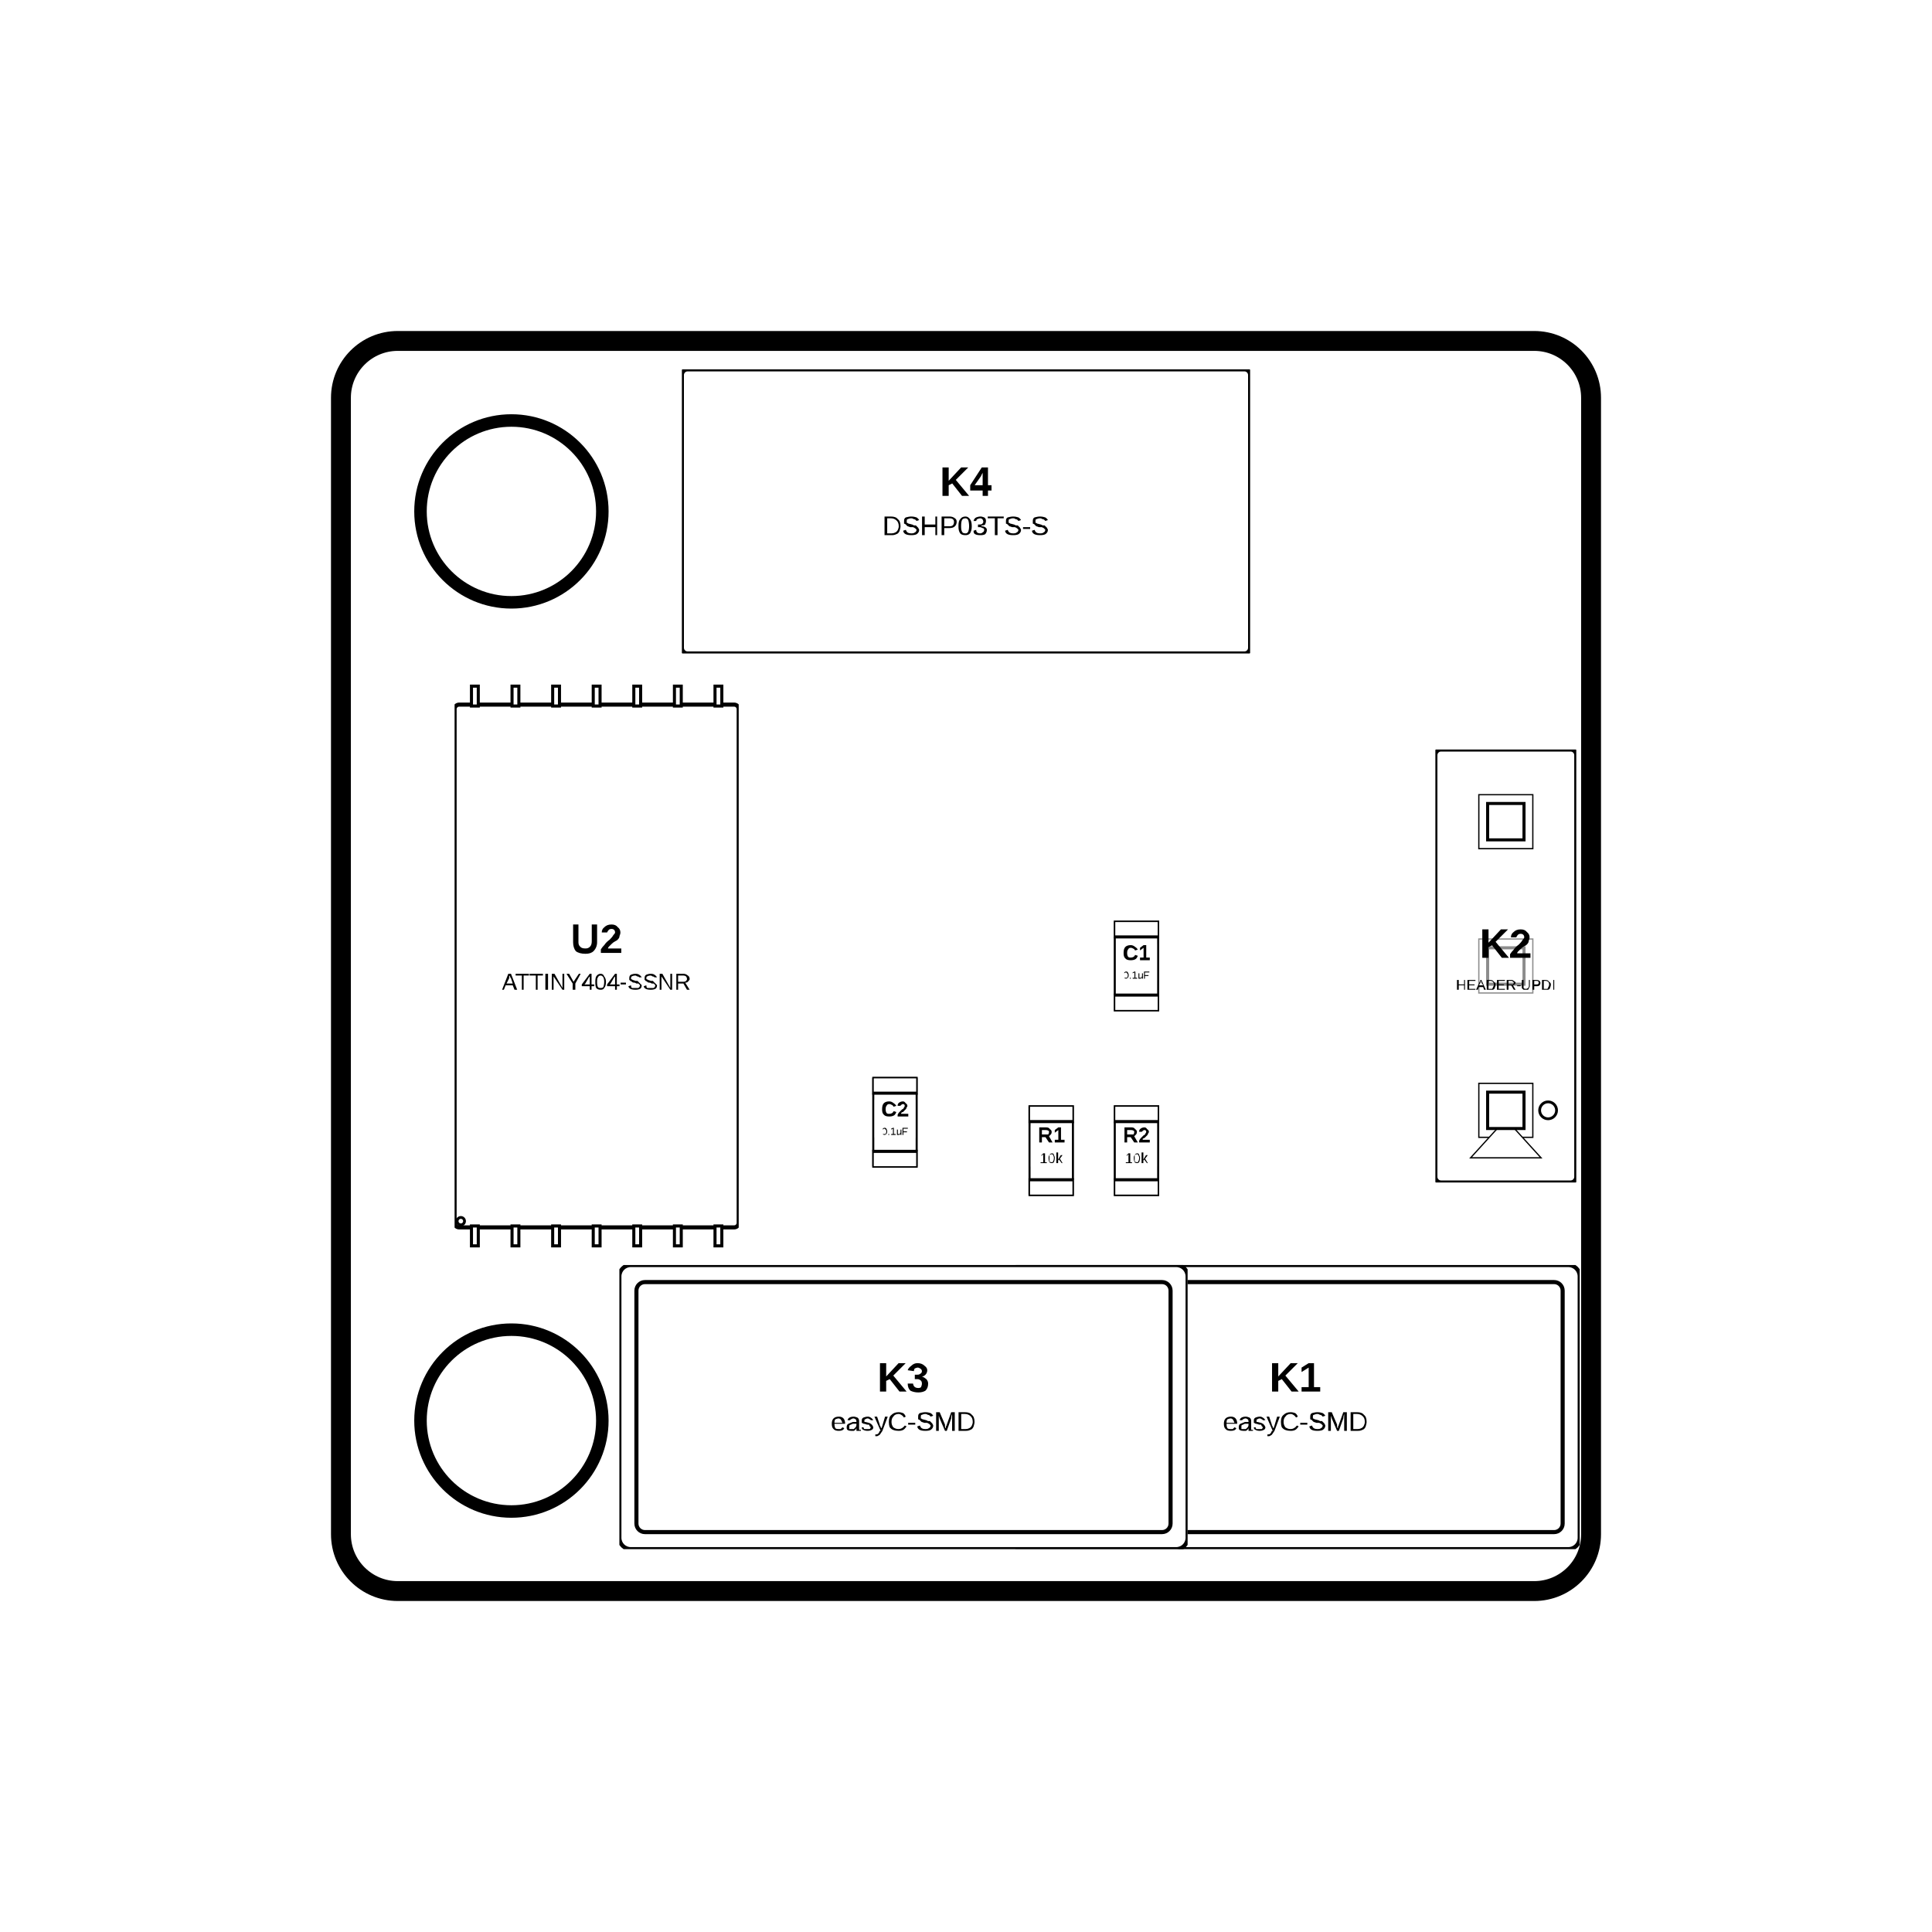
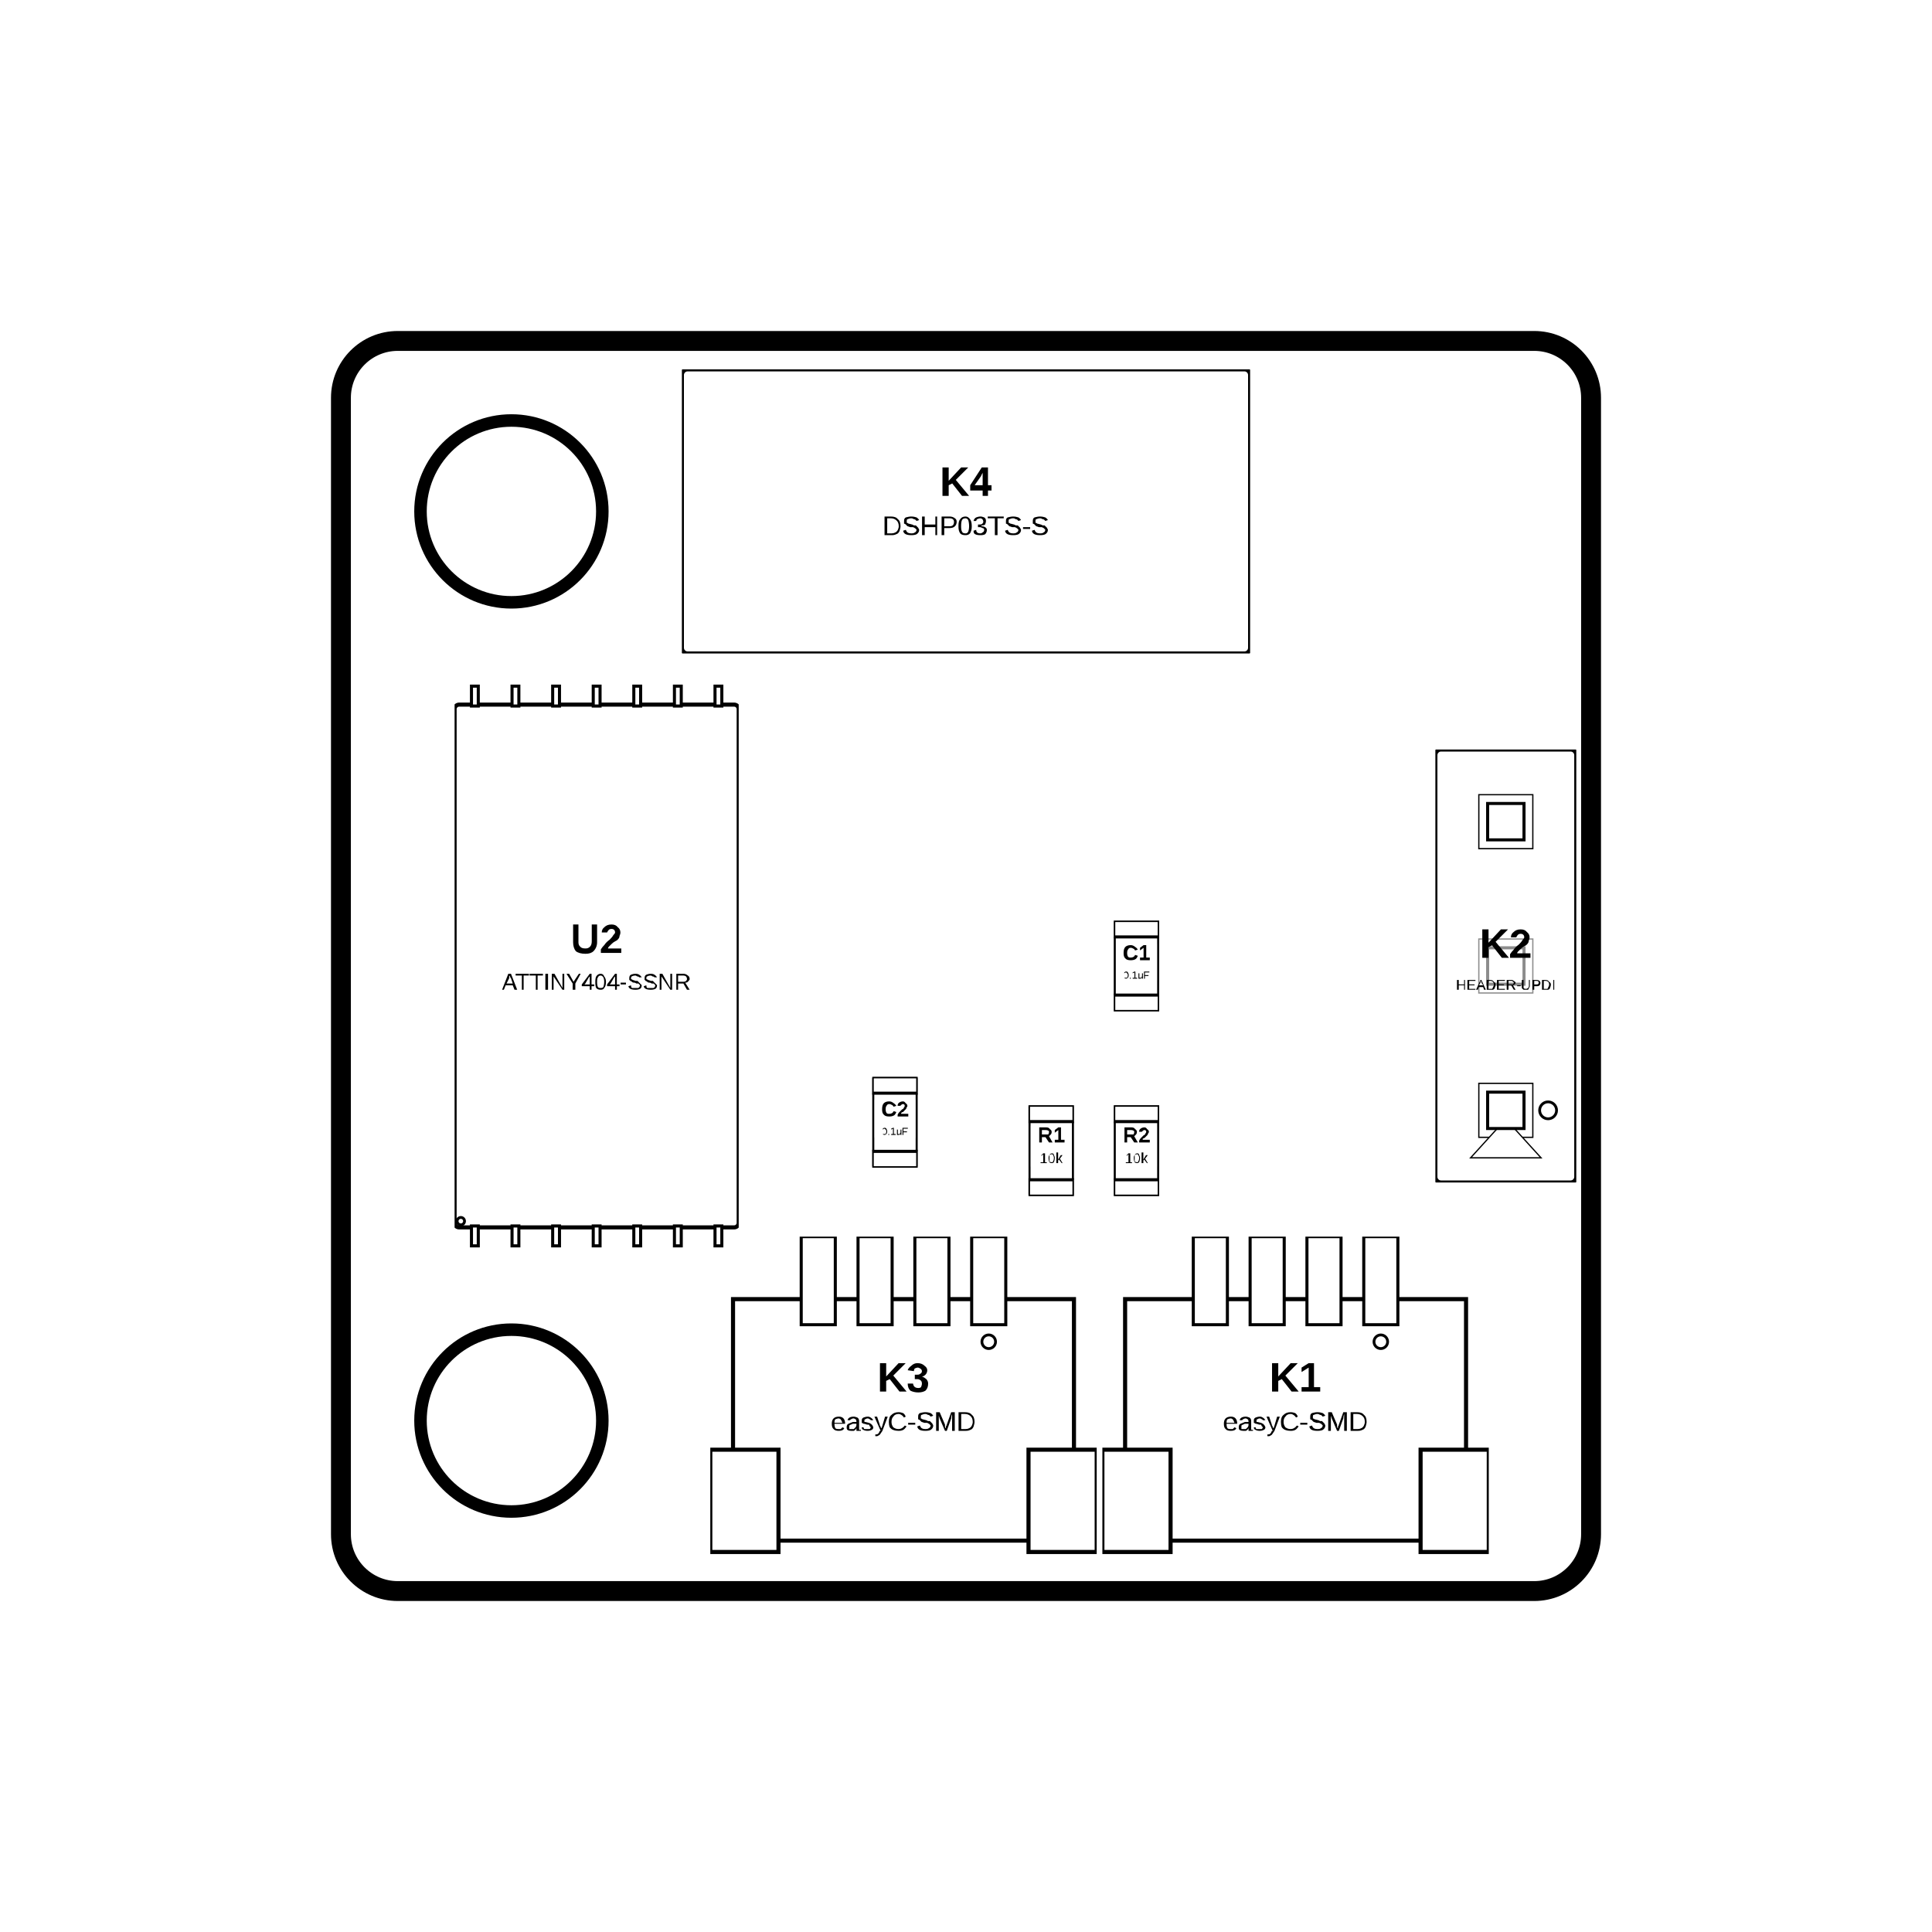
<svg xmlns="http://www.w3.org/2000/svg" viewBox="64 122 34 34">
  <defs>
    <style>
.page { fill: var(--brd-page, #FFFFFF); }
.board { fill: var(--brd-board-fill, #FFFFFF); stroke: var(--brd-board-outline, #000000); stroke-width: 0.35; }
.edge-cut { fill: none; stroke: var(--brd-board-outline, #000000); stroke-width: 0.25; }
.component { fill: var(--brd-component-fill, #FFFFFF); stroke: var(--brd-component-outline, #000000); stroke-width: 0.18; }
.mechanical-pad { fill: var(--brd-page, #FFFFFF); stroke: var(--brd-component-outline, #000000); stroke-width: 0.18; }
.mounting-hole { fill: var(--brd-page, #FFFFFF); stroke: var(--brd-component-outline, #000000); stroke-width: 0.22; }
.reference { fill: var(--brd-text, #000000); font-family: Arial, sans-serif; font-size: 0.72px; text-anchor: middle; paint-order: stroke; stroke: var(--brd-plate, #FFFFFF); stroke-width: 0.35px; }
.indicator-plate { fill: var(--brd-plate, #FFFFFF); fill-opacity: .55; }
.indicator-text { fill: var(--brd-plate-text, #000000); }
</style>
  </defs>
  <rect class="page" x="64" y="122" width="34" height="34" />
  <rect class="board" x="70" y="128" width="22" height="22" rx="1.0" />
  <polyline class="edge-cut" points="71,150 91,150" />
  <polyline class="edge-cut" points="70,129 70,149" />
  <polyline class="edge-cut" points="92,149 92,129" />
  <polyline class="edge-cut" points="91,128 71,128" />
  <polyline class="edge-cut" points="70,129 70.009,128.869 70.034,128.741 70.076,128.617 70.134,128.5 70.207,128.391 70.293,128.293 70.391,128.207 70.5,128.134 70.617,128.076 70.741,128.034 70.87,128.009 71,128" />
  <polyline class="edge-cut" points="92,149 91.991,149.131 91.966,149.259 91.924,149.383 91.866,149.5 91.793,149.609 91.707,149.707 91.609,149.793 91.5,149.866 91.383,149.924 91.259,149.966 91.13,149.991 91,150" />
  <polyline class="edge-cut" points="91,128 91.13,128.009 91.259,128.034 91.383,128.076 91.5,128.134 91.609,128.207 91.707,128.293 91.793,128.391 91.866,128.5 91.924,128.617 91.966,128.741 91.991,128.869 92,129" />
  <polyline class="edge-cut" points="71,150 70.87,149.991 70.741,149.966 70.617,149.924 70.5,149.866 70.391,149.793 70.293,149.707 70.207,149.609 70.134,149.5 70.076,149.383 70.034,149.259 70.009,149.131 70,149" />
  <g class="board-component" data-reference="U2" data-oomp-id="electronic_ic_soic_14_microcontroller_8_bit_avr_microchip_attiny404_ssnr" tabindex="0" transform="translate(74.5 139) rotate(-180)">
    <g transform="translate(0 0) rotate(90)">
      <svg x="-5" y="-2.5" width="10" height="5" viewBox="0 0 10 5" preserveAspectRatio="xMidYMid meet">
        <rect x="0" y="0" width="10" height="5" fill="none" stroke="none" />
        <rect x="0.4" y="0" width="9.2" height="5" rx="0.08" ry="0.08" fill="#FFFFFF" stroke="#000000" stroke-width="0.072" />
        <rect x="0.075" y="0.297" width="0.35" height="0.12" fill="#FFFFFF" stroke="#000000" stroke-width="0.054" class="pad" />
        <rect x="0.075" y="1.011" width="0.35" height="0.12" fill="#FFFFFF" stroke="#000000" stroke-width="0.054" class="pad" />
        <rect x="0.075" y="1.726" width="0.35" height="0.12" fill="#FFFFFF" stroke="#000000" stroke-width="0.054" class="pad" />
        <rect x="0.075" y="2.44" width="0.35" height="0.12" fill="#FFFFFF" stroke="#000000" stroke-width="0.054" class="pad" />
        <rect x="0.075" y="3.154" width="0.35" height="0.12" fill="#FFFFFF" stroke="#000000" stroke-width="0.054" class="pad" />
        <rect x="0.075" y="3.869" width="0.35" height="0.12" fill="#FFFFFF" stroke="#000000" stroke-width="0.054" class="pad" />
        <rect x="0.075" y="4.583" width="0.35" height="0.12" fill="#FFFFFF" stroke="#000000" stroke-width="0.054" class="pad" />
        <rect x="9.575" y="0.297" width="0.35" height="0.12" fill="#FFFFFF" stroke="#000000" stroke-width="0.054" class="pad" />
        <rect x="9.575" y="1.011" width="0.35" height="0.12" fill="#FFFFFF" stroke="#000000" stroke-width="0.054" class="pad" />
        <rect x="9.575" y="1.726" width="0.35" height="0.12" fill="#FFFFFF" stroke="#000000" stroke-width="0.054" class="pad" />
        <rect x="9.575" y="2.44" width="0.35" height="0.12" fill="#FFFFFF" stroke="#000000" stroke-width="0.054" class="pad" />
        <rect x="9.575" y="3.154" width="0.35" height="0.12" fill="#FFFFFF" stroke="#000000" stroke-width="0.054" class="pad" />
        <rect x="9.575" y="3.869" width="0.35" height="0.12" fill="#FFFFFF" stroke="#000000" stroke-width="0.054" class="pad" />
        <rect x="9.575" y="4.583" width="0.35" height="0.12" fill="#FFFFFF" stroke="#000000" stroke-width="0.054" class="pad" />
        <circle cx="0.51" cy="0.11" r="0.065" fill="#FFFFFF" stroke="#000000" stroke-width="0.049" />
      </svg>
    </g>
  </g>
  <g class="board-component" data-reference="K4" data-oomp-id="electronic_switch_slide_surface_mount_dpdt_ck_dshp03ts_s" tabindex="0" transform="translate(81 131) rotate(0)">
    <g transform="translate(0 0) rotate(0)">
      <svg x="-5" y="-2.5" width="10" height="5" viewBox="0 0 10 5" preserveAspectRatio="xMidYMid meet">
        <rect x="0" y="0" width="10" height="5" fill="none" stroke="none" />
        <rect x="0" y="0" width="10" height="5" rx="0.1" ry="0.1" fill="#FFFFFF" stroke="#000000" stroke-width="0.072" />
      </svg>
    </g>
  </g>
-   <g class="board-component" data-reference="K1" data-oomp-id="electronic_connector_easyc_1_25_mm_pitch_surface_mount_right_angle_4_pin_jst_sm04b_gh_tf" tabindex="0" transform="translate(86.8 146.7) rotate(-180)">
+   <g class="board-component" data-reference="K1" data-oomp-id="electronic_connector_jst_sh_1_mm_pitch_surface_mount_right_angle_4_pin_jst_sm04b_srss_tb" tabindex="0" transform="translate(86.8 146.7) rotate(-180)">
    <g transform="translate(0 -0.0625) rotate(0)">
-       <svg x="-5" y="-2.5" width="10" height="5" viewBox="0 0 10 5" preserveAspectRatio="xMidYMid meet">
-         <rect x="0" y="0" width="10" height="5" fill="none" stroke="none" />
-         <rect x="0" y="0" width="10" height="5" rx="0.2" ry="0.2" fill="#FFFFFF" stroke="#000000" stroke-width="0.072" />
-         <rect x="0.3" y="0.3" width="9.4" height="4.4" rx="0.15" ry="0.15" fill="#FFFFFF" stroke="#000000" stroke-width="0.072" />
-         <line x1="2.18" y1="3.732" x2="2.18" y2="1.268" fill="#000000" stroke="#FFFFFF" stroke-width="0.054" />
-         <line x1="4.06" y1="3.732" x2="4.06" y2="1.268" fill="#000000" stroke="#FFFFFF" stroke-width="0.054" />
-         <line x1="5.94" y1="3.732" x2="5.94" y2="1.268" fill="#000000" stroke="#FFFFFF" stroke-width="0.054" />
-         <line x1="7.82" y1="3.732" x2="7.82" y2="1.268" fill="#000000" stroke="#FFFFFF" stroke-width="0.054" />
+       <svg x="-3.4" y="-3" width="6.8" height="6" viewBox="0 0 6.8 6" preserveAspectRatio="xMidYMid meet">
+         <rect x="0" y="0" width="6.8" height="5.55" fill="none" stroke="none" />
+         <rect x="0.4" y="0.65" width="6" height="4.25" fill="#FFFFFF" stroke="#000000" stroke-width="0.072" />
+         <rect x="0" y="0.45" width="1.2" height="1.8" fill="#FFFFFF" stroke="#000000" stroke-width="0.072" />
+         <rect x="5.6" y="0.45" width="1.2" height="1.8" fill="#FFFFFF" stroke="#000000" stroke-width="0.072" />
+         <rect x="1.6" y="4.45" width="0.6" height="1.55" fill="#FFFFFF" stroke="#000000" stroke-width="0.054" class="pad" />
+         <rect x="2.6" y="4.45" width="0.6" height="1.55" fill="#FFFFFF" stroke="#000000" stroke-width="0.054" class="pad" />
+         <rect x="3.6" y="4.45" width="0.6" height="1.55" fill="#FFFFFF" stroke="#000000" stroke-width="0.054" class="pad" />
+         <rect x="4.6" y="4.45" width="0.6" height="1.55" fill="#FFFFFF" stroke="#000000" stroke-width="0.054" class="pad" />
+         <circle cx="1.9" cy="4.15" r="0.12" fill="#FFFFFF" stroke="#000000" stroke-width="0.049" />
      </svg>
    </g>
  </g>
-   <g class="board-component" data-reference="K3" data-oomp-id="electronic_connector_easyc_1_25_mm_pitch_surface_mount_right_angle_4_pin_jst_sm04b_gh_tf" tabindex="0" transform="translate(79.9 146.7) rotate(-180)">
+   <g class="board-component" data-reference="K3" data-oomp-id="electronic_connector_jst_sh_1_mm_pitch_surface_mount_right_angle_4_pin_jst_sm04b_srss_tb" tabindex="0" transform="translate(79.9 146.7) rotate(-180)">
    <g transform="translate(0 -0.0625) rotate(0)">
-       <svg x="-5" y="-2.5" width="10" height="5" viewBox="0 0 10 5" preserveAspectRatio="xMidYMid meet">
-         <rect x="0" y="0" width="10" height="5" fill="none" stroke="none" />
-         <rect x="0" y="0" width="10" height="5" rx="0.2" ry="0.2" fill="#FFFFFF" stroke="#000000" stroke-width="0.072" />
-         <rect x="0.3" y="0.3" width="9.4" height="4.4" rx="0.15" ry="0.15" fill="#FFFFFF" stroke="#000000" stroke-width="0.072" />
-         <line x1="2.18" y1="3.732" x2="2.18" y2="1.268" fill="#000000" stroke="#FFFFFF" stroke-width="0.054" />
-         <line x1="4.06" y1="3.732" x2="4.06" y2="1.268" fill="#000000" stroke="#FFFFFF" stroke-width="0.054" />
-         <line x1="5.94" y1="3.732" x2="5.94" y2="1.268" fill="#000000" stroke="#FFFFFF" stroke-width="0.054" />
-         <line x1="7.82" y1="3.732" x2="7.82" y2="1.268" fill="#000000" stroke="#FFFFFF" stroke-width="0.054" />
+       <svg x="-3.4" y="-3" width="6.8" height="6" viewBox="0 0 6.8 6" preserveAspectRatio="xMidYMid meet">
+         <rect x="0" y="0" width="6.8" height="5.55" fill="none" stroke="none" />
+         <rect x="0.4" y="0.65" width="6" height="4.25" fill="#FFFFFF" stroke="#000000" stroke-width="0.072" />
+         <rect x="0" y="0.45" width="1.2" height="1.8" fill="#FFFFFF" stroke="#000000" stroke-width="0.072" />
+         <rect x="5.6" y="0.45" width="1.2" height="1.8" fill="#FFFFFF" stroke="#000000" stroke-width="0.072" />
+         <rect x="1.6" y="4.45" width="0.6" height="1.55" fill="#FFFFFF" stroke="#000000" stroke-width="0.054" class="pad" />
+         <rect x="2.6" y="4.45" width="0.6" height="1.55" fill="#FFFFFF" stroke="#000000" stroke-width="0.054" class="pad" />
+         <rect x="3.6" y="4.45" width="0.6" height="1.55" fill="#FFFFFF" stroke="#000000" stroke-width="0.054" class="pad" />
+         <rect x="4.6" y="4.45" width="0.6" height="1.55" fill="#FFFFFF" stroke="#000000" stroke-width="0.054" class="pad" />
+         <circle cx="1.9" cy="4.15" r="0.12" fill="#FFFFFF" stroke="#000000" stroke-width="0.049" />
      </svg>
    </g>
  </g>
  <g class="board-component" data-reference="K2" data-oomp-id="electronic_connector_header_2_54_mm_pitch_through_hole_3_pin" tabindex="0" transform="translate(90.5 139) rotate(-90)">
    <g transform="translate(0 0) rotate(-90)">
      <svg x="-1.24" y="-3.81" width="2.48" height="7.62" viewBox="0 0 2.48 7.62" preserveAspectRatio="xMidYMid meet">
        <rect x="0" y="0" width="2.48" height="7.62" fill="none" stroke="none" />
        <rect x="0" y="0" width="2.48" height="7.62" rx="0.1" ry="0.1" fill="#FFFFFF" stroke="#000000" stroke-width="0.072" />
        <rect x="0.765" y="0.795" width="0.95" height="0.95" fill="#FFFFFF" stroke="#000000" stroke-width="0.022" />
        <rect x="0.765" y="3.335" width="0.95" height="0.95" fill="#FFFFFF" stroke="#000000" stroke-width="0.022" />
        <rect x="0.765" y="5.875" width="0.95" height="0.95" fill="#FFFFFF" stroke="#000000" stroke-width="0.022" />
        <polygon points="0.62,0.434 1.86,0.434 1.24,1.116" fill="#FFFFFF" stroke="#000000" stroke-width="0.022" />
        <rect x="0.92" y="0.95" width="0.64" height="0.64" fill="#FFFFFF" stroke="#000000" stroke-width="0.054" class="pad" />
        <rect x="0.92" y="3.49" width="0.64" height="0.64" fill="#FFFFFF" stroke="#000000" stroke-width="0.054" class="pad" />
        <rect x="0.92" y="6.03" width="0.64" height="0.64" fill="#FFFFFF" stroke="#000000" stroke-width="0.054" class="pad" />
        <circle cx="0.496" cy="1.27" r="0.149" fill="#FFFFFF" stroke="#000000" stroke-width="0.049" />
      </svg>
    </g>
  </g>
  <g class="board-component" data-reference="C1" data-oomp-id="electronic_capacitor_0603_100_nano_farad" tabindex="0" transform="translate(84 139) rotate(-90)">
    <g transform="translate(0 0) rotate(0)">
      <svg x="-0.8" y="-0.4" width="1.6" height="0.8" viewBox="0 0 1.6 0.8" preserveAspectRatio="xMidYMid meet">
        <rect x="0" y="0" width="1.6" height="0.8" fill="none" stroke="none" />
        <rect x="0" y="0" width="1.6" height="0.8" rx="0.12" ry="0.12" fill="#FFFFFF" stroke="#000000" stroke-width="0.072" />
        <rect x="-0" y="0" width="0.288" height="0.8" fill="#FFFFFF" stroke="#000000" stroke-width="0.054" class="pad" />
        <rect x="1.312" y="0" width="0.288" height="0.8" fill="#FFFFFF" stroke="#000000" stroke-width="0.054" class="pad" />
      </svg>
    </g>
  </g>
  <g class="board-component" data-reference="C2" data-oomp-id="electronic_capacitor_0603_100_nano_farad" tabindex="0" transform="translate(79.75 141.75) rotate(-90)">
    <g transform="translate(0 0) rotate(0)">
      <svg x="-0.8" y="-0.4" width="1.6" height="0.8" viewBox="0 0 1.6 0.8" preserveAspectRatio="xMidYMid meet">
        <rect x="0" y="0" width="1.6" height="0.8" fill="none" stroke="none" />
        <rect x="0" y="0" width="1.6" height="0.8" rx="0.12" ry="0.12" fill="#FFFFFF" stroke="#000000" stroke-width="0.072" />
        <rect x="-0" y="0" width="0.288" height="0.8" fill="#FFFFFF" stroke="#000000" stroke-width="0.054" class="pad" />
        <rect x="1.312" y="0" width="0.288" height="0.8" fill="#FFFFFF" stroke="#000000" stroke-width="0.054" class="pad" />
      </svg>
    </g>
  </g>
  <g class="board-component" data-reference="R1" data-oomp-id="electronic_resistor_0603_10000_ohm" tabindex="0" transform="translate(82.5 142.25) rotate(-90)">
    <g transform="translate(0 0) rotate(0)">
      <svg x="-0.8" y="-0.4" width="1.6" height="0.8" viewBox="0 0 1.6 0.8" preserveAspectRatio="xMidYMid meet">
        <rect x="0" y="0" width="1.6" height="0.8" fill="none" stroke="none" />
        <rect x="0" y="0" width="1.6" height="0.8" rx="0.12" ry="0.12" fill="#FFFFFF" stroke="#000000" stroke-width="0.072" />
        <rect x="-0" y="0" width="0.288" height="0.8" fill="#FFFFFF" stroke="#000000" stroke-width="0.054" class="pad" />
        <rect x="1.312" y="0" width="0.288" height="0.8" fill="#FFFFFF" stroke="#000000" stroke-width="0.054" class="pad" />
      </svg>
    </g>
  </g>
  <g class="board-component" data-reference="R2" data-oomp-id="electronic_resistor_0603_10000_ohm" tabindex="0" transform="translate(84 142.25) rotate(-90)">
    <g transform="translate(0 0) rotate(0)">
      <svg x="-0.8" y="-0.4" width="1.6" height="0.8" viewBox="0 0 1.6 0.8" preserveAspectRatio="xMidYMid meet">
        <rect x="0" y="0" width="1.6" height="0.8" fill="none" stroke="none" />
        <rect x="0" y="0" width="1.6" height="0.8" rx="0.12" ry="0.12" fill="#FFFFFF" stroke="#000000" stroke-width="0.072" />
        <rect x="-0" y="0" width="0.288" height="0.8" fill="#FFFFFF" stroke="#000000" stroke-width="0.054" class="pad" />
        <rect x="1.312" y="0" width="0.288" height="0.8" fill="#FFFFFF" stroke="#000000" stroke-width="0.054" class="pad" />
      </svg>
    </g>
  </g>
  <circle class="mounting-hole" cx="73" cy="147" r="1.6" />
  <circle class="mounting-hole" cx="73" cy="131" r="1.6" />
  <g class="indicator" transform="translate(74.5 139)">
    <rect class="indicator-plate" x="-1.944" y="-0.852" width="3.888" height="1.44" rx="0.086" stroke="none" />
    <text class="indicator-text" x="0" y="-0.233" font-family="Arial, sans-serif" font-size="0.72" font-weight="bold" text-anchor="middle">U2</text>
    <text class="indicator-text" x="0" y="0.418" font-family="Arial, sans-serif" font-size="0.402" text-anchor="middle">ATTINY404-SSNR</text>
  </g>
  <g class="indicator" transform="translate(81 131)">
    <rect class="indicator-plate" x="-1.665" y="-0.895" width="3.329" height="1.503" rx="0.086" stroke="none" />
    <text class="indicator-text" x="0" y="-0.276" font-family="Arial, sans-serif" font-size="0.72" font-weight="bold" text-anchor="middle">K4</text>
    <text class="indicator-text" x="0" y="0.418" font-family="Arial, sans-serif" font-size="0.475" text-anchor="middle">DSHP03TS-S</text>
  </g>
  <g class="indicator" transform="translate(86.8 146.7625)">
    <rect class="indicator-plate" x="-1.513" y="-0.895" width="3.025" height="1.503" rx="0.086" stroke="none" />
    <text class="indicator-text" x="0" y="-0.276" font-family="Arial, sans-serif" font-size="0.72" font-weight="bold" text-anchor="middle">K1</text>
    <text class="indicator-text" x="0" y="0.418" font-family="Arial, sans-serif" font-size="0.475" text-anchor="middle">easyC-SMD</text>
  </g>
  <g class="indicator" transform="translate(79.9 146.7625)">
    <rect class="indicator-plate" x="-1.513" y="-0.895" width="3.025" height="1.503" rx="0.086" stroke="none" />
    <text class="indicator-text" x="0" y="-0.276" font-family="Arial, sans-serif" font-size="0.72" font-weight="bold" text-anchor="middle">K3</text>
    <text class="indicator-text" x="0" y="0.418" font-family="Arial, sans-serif" font-size="0.475" text-anchor="middle">easyC-SMD</text>
  </g>
  <g class="indicator" transform="translate(90.5 139)">
    <rect class="indicator-plate" x="-1.037" y="-0.766" width="2.074" height="1.312" rx="0.086" stroke="none" />
    <text class="indicator-text" x="0" y="-0.147" font-family="Arial, sans-serif" font-size="0.72" font-weight="bold" text-anchor="middle">K2</text>
    <text class="indicator-text" x="0" y="0.418" font-family="Arial, sans-serif" font-size="0.254" text-anchor="middle">HEADER-UPDI</text>
  </g>
  <g class="indicator" transform="translate(84 139)">
    <rect class="indicator-plate" x="-0.36" y="-0.43" width="0.72" height="0.731" rx="0.045" stroke="none" />
    <text class="indicator-text" x="0" y="-0.104" font-family="Arial, sans-serif" font-size="0.379" font-weight="bold" text-anchor="middle">C1</text>
    <text class="indicator-text" x="0" y="0.22" font-family="Arial, sans-serif" font-size="0.18" text-anchor="middle">0.1uF</text>
  </g>
  <g class="indicator" transform="translate(79.75 141.75)">
    <rect class="indicator-plate" x="-0.36" y="-0.43" width="0.72" height="0.731" rx="0.045" stroke="none" />
    <text class="indicator-text" x="0" y="-0.104" font-family="Arial, sans-serif" font-size="0.379" font-weight="bold" text-anchor="middle">C2</text>
    <text class="indicator-text" x="0" y="0.22" font-family="Arial, sans-serif" font-size="0.18" text-anchor="middle">0.1uF</text>
  </g>
  <g class="indicator" transform="translate(82.5 142.25)">
    <rect class="indicator-plate" x="-0.36" y="-0.471" width="0.72" height="0.791" rx="0.045" stroke="none" />
    <text class="indicator-text" x="0" y="-0.145" font-family="Arial, sans-serif" font-size="0.379" font-weight="bold" text-anchor="middle">R1</text>
    <text class="indicator-text" x="0" y="0.22" font-family="Arial, sans-serif" font-size="0.25" text-anchor="middle">10k</text>
  </g>
  <g class="indicator" transform="translate(84 142.25)">
    <rect class="indicator-plate" x="-0.36" y="-0.471" width="0.72" height="0.791" rx="0.045" stroke="none" />
    <text class="indicator-text" x="0" y="-0.145" font-family="Arial, sans-serif" font-size="0.379" font-weight="bold" text-anchor="middle">R2</text>
    <text class="indicator-text" x="0" y="0.22" font-family="Arial, sans-serif" font-size="0.25" text-anchor="middle">10k</text>
  </g>
</svg>
